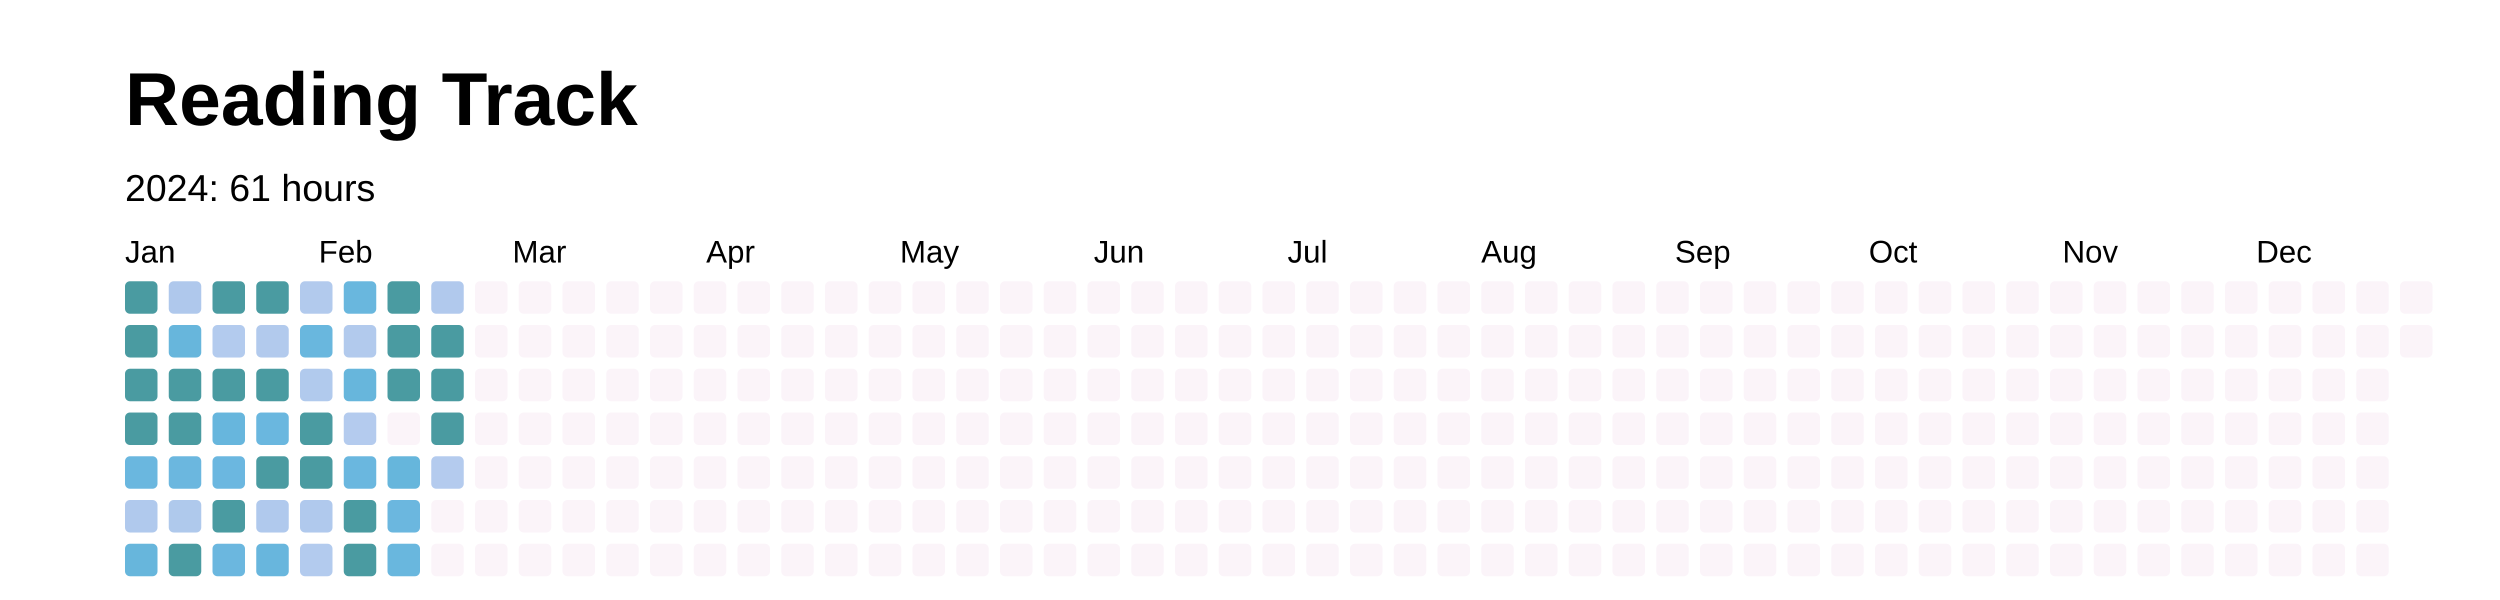
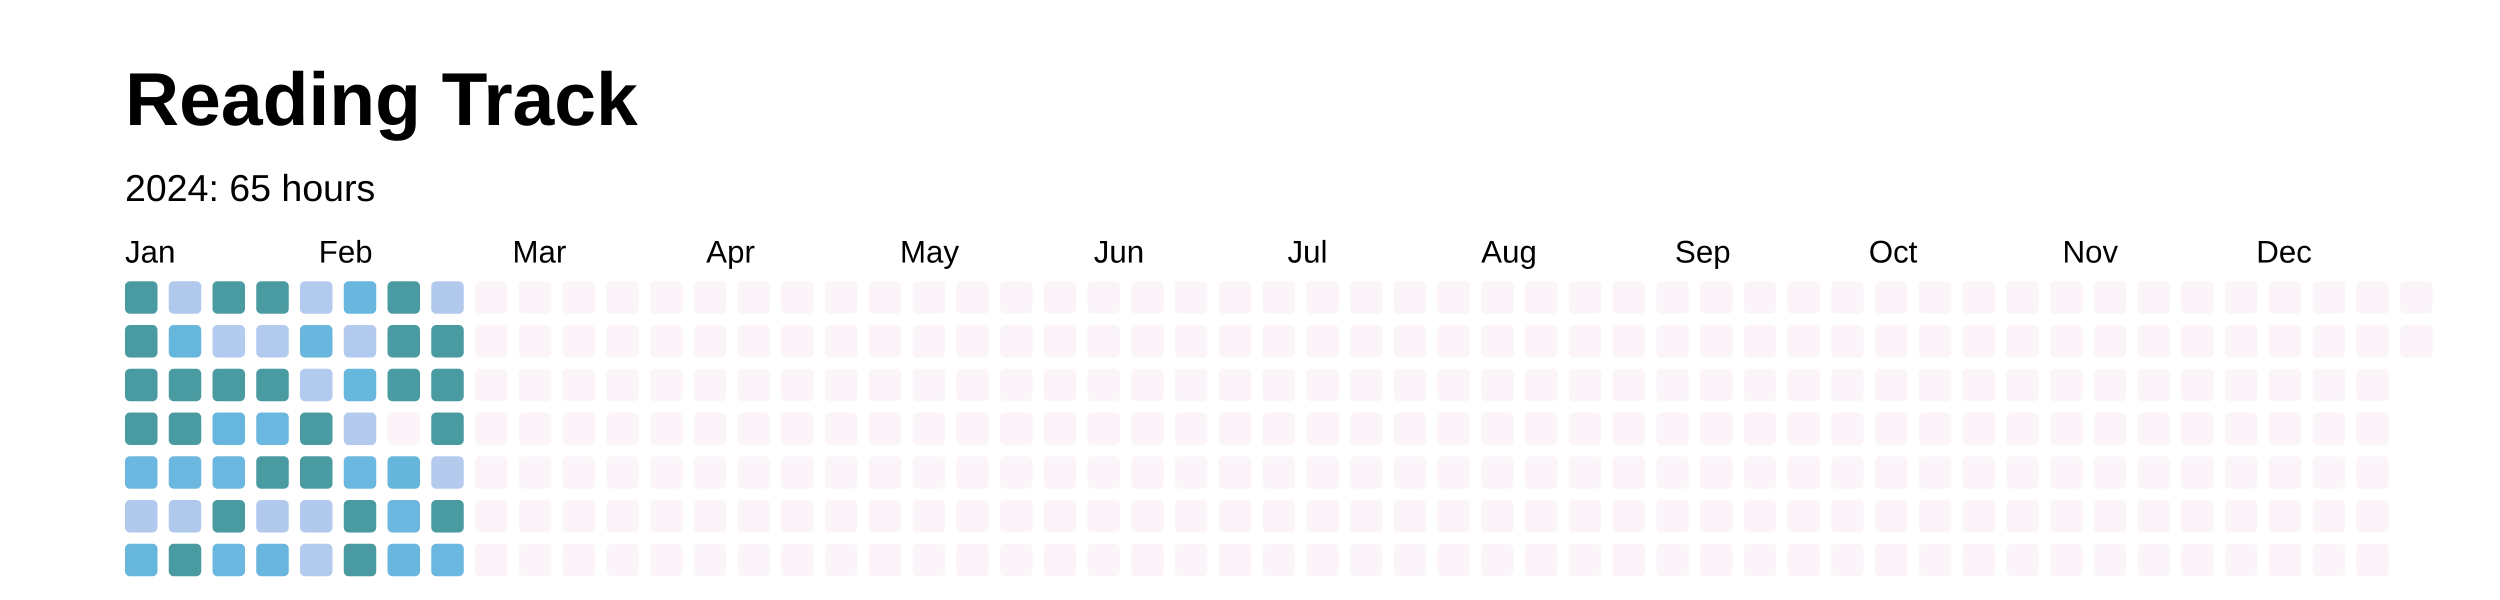
<svg xmlns="http://www.w3.org/2000/svg" baseProfile="full" height="48mm" version="1.1" viewBox="0,0,200,48" width="200mm">
  <defs />
  <rect fill="#FFFFFF" height="48" width="200" x="0" y="0" />
  <text fill="#000000" style="font-size:6px; font-family:Arial; font-weight:bold;" x="10" y="10">Reading Track</text>
-   <text dominant-baseline="hanging" fill="#000000" style="font-size:3.0px; font-family:Arial;" x="10" y="14">2024: 61 hours</text>
+   <text dominant-baseline="hanging" fill="#000000" style="font-size:3.0px; font-family:Arial;" x="10" y="14">2024: 65 hours</text>
  <text fill="#000000" style="font-size:2.5px; font-family:Arial" x="10.0" y="21.0">Jan</text>
  <text fill="#000000" style="font-size:2.5px; font-family:Arial" x="25.5" y="21.0">Feb</text>
  <text fill="#000000" style="font-size:2.5px; font-family:Arial" x="41.0" y="21.0">Mar</text>
  <text fill="#000000" style="font-size:2.5px; font-family:Arial" x="56.5" y="21.0">Apr</text>
  <text fill="#000000" style="font-size:2.5px; font-family:Arial" x="72.0" y="21.0">May</text>
  <text fill="#000000" style="font-size:2.5px; font-family:Arial" x="87.5" y="21.0">Jun</text>
  <text fill="#000000" style="font-size:2.5px; font-family:Arial" x="103.0" y="21.0">Jul</text>
  <text fill="#000000" style="font-size:2.5px; font-family:Arial" x="118.5" y="21.0">Aug</text>
  <text fill="#000000" style="font-size:2.5px; font-family:Arial" x="134.0" y="21.0">Sep</text>
  <text fill="#000000" style="font-size:2.5px; font-family:Arial" x="149.5" y="21.0">Oct</text>
  <text fill="#000000" style="font-size:2.5px; font-family:Arial" x="165.0" y="21.0">Nov</text>
  <text fill="#000000" style="font-size:2.5px; font-family:Arial" x="180.5" y="21.0">Dec</text>
  <rect fill="#4a9ba1" height="2.6" rx="0.4" ry="0.4" width="2.6" x="10.0" y="22.5" />
  <rect fill="#4a9ba1" height="2.6" rx="0.4" ry="0.4" width="2.6" x="10.0" y="26.0" />
  <rect fill="#4a9ba1" height="2.6" rx="0.4" ry="0.4" width="2.6" x="10.0" y="29.5" />
  <rect fill="#4a9ba1" height="2.6" rx="0.4" ry="0.4" width="2.6" x="10.0" y="33.0" />
  <rect fill="#6ab7df" height="2.6" rx="0.4" ry="0.4" width="2.6" x="10.0" y="36.5" />
  <rect fill="#b0c9ed" height="2.6" rx="0.4" ry="0.4" width="2.6" x="10.0" y="40.0" />
  <rect fill="#67b6dc" height="2.6" rx="0.4" ry="0.4" width="2.6" x="10.0" y="43.5" />
  <rect fill="#afc8ec" height="2.6" rx="0.4" ry="0.4" width="2.6" x="13.5" y="22.5" />
  <rect fill="#67b6dc" height="2.6" rx="0.4" ry="0.4" width="2.6" x="13.5" y="26.0" />
  <rect fill="#4a9ba1" height="2.6" rx="0.4" ry="0.4" width="2.6" x="13.5" y="29.5" />
  <rect fill="#4a9ba1" height="2.6" rx="0.4" ry="0.4" width="2.6" x="13.5" y="33.0" />
  <rect fill="#6bb7df" height="2.6" rx="0.4" ry="0.4" width="2.6" x="13.5" y="36.5" />
  <rect fill="#afc9ec" height="2.6" rx="0.4" ry="0.4" width="2.6" x="13.5" y="40.0" />
  <rect fill="#4a9ba1" height="2.6" rx="0.4" ry="0.4" width="2.6" x="13.5" y="43.5" />
  <rect fill="#4a9ba1" height="2.6" rx="0.4" ry="0.4" width="2.6" x="17.0" y="22.5" />
  <rect fill="#b3cbee" height="2.6" rx="0.4" ry="0.4" width="2.6" x="17.0" y="26.0" />
  <rect fill="#4a9ba1" height="2.6" rx="0.4" ry="0.4" width="2.6" x="17.0" y="29.5" />
  <rect fill="#67b6dd" height="2.6" rx="0.4" ry="0.4" width="2.6" x="17.0" y="33.0" />
  <rect fill="#6bb7e0" height="2.6" rx="0.4" ry="0.4" width="2.6" x="17.0" y="36.5" />
  <rect fill="#4a9ba1" height="2.6" rx="0.4" ry="0.4" width="2.6" x="17.0" y="40.0" />
  <rect fill="#6bb7df" height="2.6" rx="0.4" ry="0.4" width="2.6" x="17.0" y="43.5" />
  <rect fill="#4a9ba1" height="2.6" rx="0.4" ry="0.4" width="2.6" x="20.5" y="22.5" />
  <rect fill="#b2caed" height="2.6" rx="0.4" ry="0.4" width="2.6" x="20.5" y="26.0" />
  <rect fill="#4a9ba1" height="2.6" rx="0.4" ry="0.4" width="2.6" x="20.5" y="29.5" />
  <rect fill="#6ab7df" height="2.6" rx="0.4" ry="0.4" width="2.6" x="20.5" y="33.0" />
  <rect fill="#4a9ba1" height="2.6" rx="0.4" ry="0.4" width="2.6" x="20.5" y="36.5" />
  <rect fill="#b0c9ed" height="2.6" rx="0.4" ry="0.4" width="2.6" x="20.5" y="40.0" />
  <rect fill="#68b6dd" height="2.6" rx="0.4" ry="0.4" width="2.6" x="20.5" y="43.5" />
  <rect fill="#b2caed" height="2.6" rx="0.4" ry="0.4" width="2.6" x="24.0" y="22.5" />
  <rect fill="#69b7de" height="2.6" rx="0.4" ry="0.4" width="2.6" x="24.0" y="26.0" />
  <rect fill="#b1caed" height="2.6" rx="0.4" ry="0.4" width="2.6" x="24.0" y="29.5" />
  <rect fill="#4a9ba1" height="2.6" rx="0.4" ry="0.4" width="2.6" x="24.0" y="33.0" />
  <rect fill="#4a9ba1" height="2.6" rx="0.4" ry="0.4" width="2.6" x="24.0" y="36.5" />
  <rect fill="#b0c9ed" height="2.6" rx="0.4" ry="0.4" width="2.6" x="24.0" y="40.0" />
  <rect fill="#b3cbee" height="2.6" rx="0.4" ry="0.4" width="2.6" x="24.0" y="43.5" />
  <rect fill="#69b7de" height="2.6" rx="0.4" ry="0.4" width="2.6" x="27.5" y="22.5" />
  <rect fill="#b2caed" height="2.6" rx="0.4" ry="0.4" width="2.6" x="27.5" y="26.0" />
  <rect fill="#67b6dc" height="2.6" rx="0.4" ry="0.4" width="2.6" x="27.5" y="29.5" />
  <rect fill="#b4cbee" height="2.6" rx="0.4" ry="0.4" width="2.6" x="27.5" y="33.0" />
  <rect fill="#6ab7df" height="2.6" rx="0.4" ry="0.4" width="2.6" x="27.5" y="36.5" />
  <rect fill="#4a9ba1" height="2.6" rx="0.4" ry="0.4" width="2.6" x="27.5" y="40.0" />
  <rect fill="#4a9ba1" height="2.6" rx="0.4" ry="0.4" width="2.6" x="27.5" y="43.5" />
  <rect fill="#4a9ba1" height="2.6" rx="0.4" ry="0.4" width="2.6" x="31.0" y="22.5" />
  <rect fill="#4a9ba1" height="2.6" rx="0.4" ry="0.4" width="2.6" x="31.0" y="26.0" />
  <rect fill="#4a9ba1" height="2.6" rx="0.4" ry="0.4" width="2.6" x="31.0" y="29.5" />
  <rect fill="#FBF4F9" height="2.6" rx="0.4" ry="0.4" width="2.6" x="31.0" y="33.0" />
  <rect fill="#66b6dc" height="2.6" rx="0.4" ry="0.4" width="2.6" x="31.0" y="36.5" />
  <rect fill="#6bb7df" height="2.6" rx="0.4" ry="0.4" width="2.6" x="31.0" y="40.0" />
  <rect fill="#69b7de" height="2.6" rx="0.4" ry="0.4" width="2.6" x="31.0" y="43.5" />
  <rect fill="#b1c9ed" height="2.6" rx="0.4" ry="0.4" width="2.6" x="34.5" y="22.5" />
  <rect fill="#4a9ba1" height="2.6" rx="0.4" ry="0.4" width="2.6" x="34.5" y="26.0" />
  <rect fill="#4a9ba1" height="2.6" rx="0.4" ry="0.4" width="2.6" x="34.5" y="29.5" />
  <rect fill="#4a9ba1" height="2.6" rx="0.4" ry="0.4" width="2.6" x="34.5" y="33.0" />
  <rect fill="#b4cbee" height="2.6" rx="0.4" ry="0.4" width="2.6" x="34.5" y="36.5" />
-   <rect fill="#FBF4F9" height="2.6" rx="0.4" ry="0.4" width="2.6" x="34.5" y="40.0" />
-   <rect fill="#FBF4F9" height="2.6" rx="0.4" ry="0.4" width="2.6" x="34.5" y="43.5" />
+   <rect fill="#4a9ba1" height="2.6" rx="0.4" ry="0.4" width="2.6" x="34.5" y="40.0" />
+   <rect fill="#6ab7df" height="2.6" rx="0.4" ry="0.4" width="2.6" x="34.5" y="43.5" />
  <rect fill="#FBF4F9" height="2.6" rx="0.4" ry="0.4" width="2.6" x="38.0" y="22.5" />
  <rect fill="#FBF4F9" height="2.6" rx="0.4" ry="0.4" width="2.6" x="38.0" y="26.0" />
  <rect fill="#FBF4F9" height="2.6" rx="0.4" ry="0.4" width="2.6" x="38.0" y="29.5" />
  <rect fill="#FBF4F9" height="2.6" rx="0.4" ry="0.4" width="2.6" x="38.0" y="33.0" />
  <rect fill="#FBF4F9" height="2.6" rx="0.4" ry="0.4" width="2.6" x="38.0" y="36.5" />
  <rect fill="#FBF4F9" height="2.6" rx="0.4" ry="0.4" width="2.6" x="38.0" y="40.0" />
  <rect fill="#FBF4F9" height="2.6" rx="0.4" ry="0.4" width="2.6" x="38.0" y="43.5" />
  <rect fill="#FBF4F9" height="2.6" rx="0.4" ry="0.4" width="2.6" x="41.5" y="22.5" />
  <rect fill="#FBF4F9" height="2.6" rx="0.4" ry="0.4" width="2.6" x="41.5" y="26.0" />
  <rect fill="#FBF4F9" height="2.6" rx="0.4" ry="0.4" width="2.6" x="41.5" y="29.5" />
  <rect fill="#FBF4F9" height="2.6" rx="0.4" ry="0.4" width="2.6" x="41.5" y="33.0" />
  <rect fill="#FBF4F9" height="2.6" rx="0.4" ry="0.4" width="2.6" x="41.5" y="36.5" />
  <rect fill="#FBF4F9" height="2.6" rx="0.4" ry="0.4" width="2.6" x="41.5" y="40.0" />
  <rect fill="#FBF4F9" height="2.6" rx="0.4" ry="0.4" width="2.6" x="41.5" y="43.5" />
  <rect fill="#FBF4F9" height="2.6" rx="0.4" ry="0.4" width="2.6" x="45.0" y="22.5" />
  <rect fill="#FBF4F9" height="2.6" rx="0.4" ry="0.4" width="2.6" x="45.0" y="26.0" />
  <rect fill="#FBF4F9" height="2.6" rx="0.4" ry="0.4" width="2.6" x="45.0" y="29.5" />
  <rect fill="#FBF4F9" height="2.6" rx="0.4" ry="0.4" width="2.6" x="45.0" y="33.0" />
  <rect fill="#FBF4F9" height="2.6" rx="0.4" ry="0.4" width="2.6" x="45.0" y="36.5" />
  <rect fill="#FBF4F9" height="2.6" rx="0.4" ry="0.4" width="2.6" x="45.0" y="40.0" />
  <rect fill="#FBF4F9" height="2.6" rx="0.4" ry="0.4" width="2.6" x="45.0" y="43.5" />
  <rect fill="#FBF4F9" height="2.6" rx="0.4" ry="0.4" width="2.6" x="48.5" y="22.5" />
  <rect fill="#FBF4F9" height="2.6" rx="0.4" ry="0.4" width="2.6" x="48.5" y="26.0" />
  <rect fill="#FBF4F9" height="2.6" rx="0.4" ry="0.4" width="2.6" x="48.5" y="29.5" />
  <rect fill="#FBF4F9" height="2.6" rx="0.4" ry="0.4" width="2.6" x="48.5" y="33.0" />
  <rect fill="#FBF4F9" height="2.6" rx="0.4" ry="0.4" width="2.6" x="48.5" y="36.5" />
  <rect fill="#FBF4F9" height="2.6" rx="0.4" ry="0.4" width="2.6" x="48.5" y="40.0" />
  <rect fill="#FBF4F9" height="2.6" rx="0.4" ry="0.4" width="2.6" x="48.5" y="43.5" />
  <rect fill="#FBF4F9" height="2.6" rx="0.4" ry="0.4" width="2.6" x="52.0" y="22.5" />
  <rect fill="#FBF4F9" height="2.6" rx="0.4" ry="0.4" width="2.6" x="52.0" y="26.0" />
  <rect fill="#FBF4F9" height="2.6" rx="0.4" ry="0.4" width="2.6" x="52.0" y="29.5" />
  <rect fill="#FBF4F9" height="2.6" rx="0.4" ry="0.4" width="2.6" x="52.0" y="33.0" />
  <rect fill="#FBF4F9" height="2.6" rx="0.4" ry="0.4" width="2.6" x="52.0" y="36.5" />
  <rect fill="#FBF4F9" height="2.6" rx="0.4" ry="0.4" width="2.6" x="52.0" y="40.0" />
  <rect fill="#FBF4F9" height="2.6" rx="0.4" ry="0.4" width="2.6" x="52.0" y="43.5" />
  <rect fill="#FBF4F9" height="2.6" rx="0.4" ry="0.4" width="2.6" x="55.5" y="22.5" />
  <rect fill="#FBF4F9" height="2.6" rx="0.4" ry="0.4" width="2.6" x="55.5" y="26.0" />
  <rect fill="#FBF4F9" height="2.6" rx="0.4" ry="0.4" width="2.6" x="55.5" y="29.5" />
  <rect fill="#FBF4F9" height="2.6" rx="0.4" ry="0.4" width="2.6" x="55.5" y="33.0" />
  <rect fill="#FBF4F9" height="2.6" rx="0.4" ry="0.4" width="2.6" x="55.5" y="36.5" />
  <rect fill="#FBF4F9" height="2.6" rx="0.4" ry="0.4" width="2.6" x="55.5" y="40.0" />
  <rect fill="#FBF4F9" height="2.6" rx="0.4" ry="0.4" width="2.6" x="55.5" y="43.5" />
  <rect fill="#FBF4F9" height="2.6" rx="0.4" ry="0.4" width="2.6" x="59.0" y="22.5" />
  <rect fill="#FBF4F9" height="2.6" rx="0.4" ry="0.4" width="2.6" x="59.0" y="26.0" />
  <rect fill="#FBF4F9" height="2.6" rx="0.4" ry="0.4" width="2.6" x="59.0" y="29.5" />
  <rect fill="#FBF4F9" height="2.6" rx="0.4" ry="0.4" width="2.6" x="59.0" y="33.0" />
  <rect fill="#FBF4F9" height="2.6" rx="0.4" ry="0.4" width="2.6" x="59.0" y="36.5" />
  <rect fill="#FBF4F9" height="2.6" rx="0.4" ry="0.4" width="2.6" x="59.0" y="40.0" />
  <rect fill="#FBF4F9" height="2.6" rx="0.4" ry="0.4" width="2.6" x="59.0" y="43.5" />
  <rect fill="#FBF4F9" height="2.6" rx="0.4" ry="0.4" width="2.6" x="62.5" y="22.5" />
  <rect fill="#FBF4F9" height="2.6" rx="0.4" ry="0.4" width="2.6" x="62.5" y="26.0" />
  <rect fill="#FBF4F9" height="2.6" rx="0.4" ry="0.4" width="2.6" x="62.5" y="29.5" />
  <rect fill="#FBF4F9" height="2.6" rx="0.4" ry="0.4" width="2.6" x="62.5" y="33.0" />
  <rect fill="#FBF4F9" height="2.6" rx="0.4" ry="0.4" width="2.6" x="62.5" y="36.5" />
  <rect fill="#FBF4F9" height="2.6" rx="0.4" ry="0.4" width="2.6" x="62.5" y="40.0" />
  <rect fill="#FBF4F9" height="2.6" rx="0.4" ry="0.4" width="2.6" x="62.5" y="43.5" />
  <rect fill="#FBF4F9" height="2.6" rx="0.4" ry="0.4" width="2.6" x="66.0" y="22.5" />
  <rect fill="#FBF4F9" height="2.6" rx="0.4" ry="0.4" width="2.6" x="66.0" y="26.0" />
  <rect fill="#FBF4F9" height="2.6" rx="0.4" ry="0.4" width="2.6" x="66.0" y="29.5" />
  <rect fill="#FBF4F9" height="2.6" rx="0.4" ry="0.4" width="2.6" x="66.0" y="33.0" />
  <rect fill="#FBF4F9" height="2.6" rx="0.4" ry="0.4" width="2.6" x="66.0" y="36.5" />
  <rect fill="#FBF4F9" height="2.6" rx="0.4" ry="0.4" width="2.6" x="66.0" y="40.0" />
  <rect fill="#FBF4F9" height="2.6" rx="0.4" ry="0.4" width="2.6" x="66.0" y="43.5" />
  <rect fill="#FBF4F9" height="2.6" rx="0.4" ry="0.4" width="2.6" x="69.5" y="22.5" />
  <rect fill="#FBF4F9" height="2.6" rx="0.4" ry="0.4" width="2.6" x="69.5" y="26.0" />
  <rect fill="#FBF4F9" height="2.6" rx="0.4" ry="0.4" width="2.6" x="69.5" y="29.5" />
  <rect fill="#FBF4F9" height="2.6" rx="0.4" ry="0.4" width="2.6" x="69.5" y="33.0" />
  <rect fill="#FBF4F9" height="2.6" rx="0.4" ry="0.4" width="2.6" x="69.5" y="36.5" />
  <rect fill="#FBF4F9" height="2.6" rx="0.4" ry="0.4" width="2.6" x="69.5" y="40.0" />
  <rect fill="#FBF4F9" height="2.6" rx="0.4" ry="0.4" width="2.6" x="69.5" y="43.5" />
  <rect fill="#FBF4F9" height="2.6" rx="0.4" ry="0.4" width="2.6" x="73.0" y="22.5" />
  <rect fill="#FBF4F9" height="2.6" rx="0.4" ry="0.4" width="2.6" x="73.0" y="26.0" />
  <rect fill="#FBF4F9" height="2.6" rx="0.4" ry="0.4" width="2.6" x="73.0" y="29.5" />
  <rect fill="#FBF4F9" height="2.6" rx="0.4" ry="0.4" width="2.6" x="73.0" y="33.0" />
  <rect fill="#FBF4F9" height="2.6" rx="0.4" ry="0.4" width="2.6" x="73.0" y="36.5" />
  <rect fill="#FBF4F9" height="2.6" rx="0.4" ry="0.4" width="2.6" x="73.0" y="40.0" />
  <rect fill="#FBF4F9" height="2.6" rx="0.4" ry="0.4" width="2.6" x="73.0" y="43.5" />
  <rect fill="#FBF4F9" height="2.6" rx="0.4" ry="0.4" width="2.6" x="76.5" y="22.5" />
  <rect fill="#FBF4F9" height="2.6" rx="0.4" ry="0.4" width="2.6" x="76.5" y="26.0" />
  <rect fill="#FBF4F9" height="2.6" rx="0.4" ry="0.4" width="2.6" x="76.5" y="29.5" />
  <rect fill="#FBF4F9" height="2.6" rx="0.4" ry="0.4" width="2.6" x="76.5" y="33.0" />
  <rect fill="#FBF4F9" height="2.6" rx="0.4" ry="0.4" width="2.6" x="76.5" y="36.5" />
  <rect fill="#FBF4F9" height="2.6" rx="0.4" ry="0.4" width="2.6" x="76.5" y="40.0" />
  <rect fill="#FBF4F9" height="2.6" rx="0.4" ry="0.4" width="2.6" x="76.5" y="43.5" />
  <rect fill="#FBF4F9" height="2.6" rx="0.4" ry="0.4" width="2.6" x="80.0" y="22.5" />
  <rect fill="#FBF4F9" height="2.6" rx="0.4" ry="0.4" width="2.6" x="80.0" y="26.0" />
  <rect fill="#FBF4F9" height="2.6" rx="0.4" ry="0.4" width="2.6" x="80.0" y="29.5" />
  <rect fill="#FBF4F9" height="2.6" rx="0.4" ry="0.4" width="2.6" x="80.0" y="33.0" />
  <rect fill="#FBF4F9" height="2.6" rx="0.4" ry="0.4" width="2.6" x="80.0" y="36.5" />
  <rect fill="#FBF4F9" height="2.6" rx="0.4" ry="0.4" width="2.6" x="80.0" y="40.0" />
  <rect fill="#FBF4F9" height="2.6" rx="0.4" ry="0.4" width="2.6" x="80.0" y="43.5" />
  <rect fill="#FBF4F9" height="2.6" rx="0.4" ry="0.4" width="2.6" x="83.5" y="22.5" />
  <rect fill="#FBF4F9" height="2.6" rx="0.4" ry="0.4" width="2.6" x="83.5" y="26.0" />
  <rect fill="#FBF4F9" height="2.6" rx="0.4" ry="0.4" width="2.6" x="83.5" y="29.5" />
  <rect fill="#FBF4F9" height="2.6" rx="0.4" ry="0.4" width="2.6" x="83.5" y="33.0" />
  <rect fill="#FBF4F9" height="2.6" rx="0.4" ry="0.4" width="2.6" x="83.5" y="36.5" />
  <rect fill="#FBF4F9" height="2.6" rx="0.4" ry="0.4" width="2.6" x="83.5" y="40.0" />
  <rect fill="#FBF4F9" height="2.6" rx="0.4" ry="0.4" width="2.6" x="83.5" y="43.5" />
  <rect fill="#FBF4F9" height="2.6" rx="0.4" ry="0.4" width="2.6" x="87.0" y="22.5" />
  <rect fill="#FBF4F9" height="2.6" rx="0.4" ry="0.4" width="2.6" x="87.0" y="26.0" />
  <rect fill="#FBF4F9" height="2.6" rx="0.4" ry="0.4" width="2.6" x="87.0" y="29.5" />
  <rect fill="#FBF4F9" height="2.6" rx="0.4" ry="0.4" width="2.6" x="87.0" y="33.0" />
  <rect fill="#FBF4F9" height="2.6" rx="0.4" ry="0.4" width="2.6" x="87.0" y="36.5" />
  <rect fill="#FBF4F9" height="2.6" rx="0.4" ry="0.4" width="2.6" x="87.0" y="40.0" />
  <rect fill="#FBF4F9" height="2.6" rx="0.4" ry="0.4" width="2.6" x="87.0" y="43.5" />
  <rect fill="#FBF4F9" height="2.6" rx="0.4" ry="0.4" width="2.6" x="90.5" y="22.5" />
  <rect fill="#FBF4F9" height="2.6" rx="0.4" ry="0.4" width="2.6" x="90.5" y="26.0" />
  <rect fill="#FBF4F9" height="2.6" rx="0.4" ry="0.4" width="2.6" x="90.5" y="29.5" />
  <rect fill="#FBF4F9" height="2.6" rx="0.4" ry="0.4" width="2.6" x="90.5" y="33.0" />
  <rect fill="#FBF4F9" height="2.6" rx="0.4" ry="0.4" width="2.6" x="90.5" y="36.5" />
  <rect fill="#FBF4F9" height="2.6" rx="0.4" ry="0.4" width="2.6" x="90.5" y="40.0" />
  <rect fill="#FBF4F9" height="2.6" rx="0.4" ry="0.4" width="2.6" x="90.5" y="43.5" />
  <rect fill="#FBF4F9" height="2.6" rx="0.4" ry="0.4" width="2.6" x="94.0" y="22.5" />
  <rect fill="#FBF4F9" height="2.6" rx="0.4" ry="0.4" width="2.6" x="94.0" y="26.0" />
  <rect fill="#FBF4F9" height="2.6" rx="0.4" ry="0.4" width="2.6" x="94.0" y="29.5" />
  <rect fill="#FBF4F9" height="2.6" rx="0.4" ry="0.4" width="2.6" x="94.0" y="33.0" />
  <rect fill="#FBF4F9" height="2.6" rx="0.4" ry="0.4" width="2.6" x="94.0" y="36.5" />
  <rect fill="#FBF4F9" height="2.6" rx="0.4" ry="0.4" width="2.6" x="94.0" y="40.0" />
  <rect fill="#FBF4F9" height="2.6" rx="0.4" ry="0.4" width="2.6" x="94.0" y="43.5" />
  <rect fill="#FBF4F9" height="2.6" rx="0.4" ry="0.4" width="2.6" x="97.5" y="22.5" />
  <rect fill="#FBF4F9" height="2.6" rx="0.4" ry="0.4" width="2.6" x="97.5" y="26.0" />
  <rect fill="#FBF4F9" height="2.6" rx="0.4" ry="0.4" width="2.6" x="97.5" y="29.5" />
  <rect fill="#FBF4F9" height="2.6" rx="0.4" ry="0.4" width="2.6" x="97.5" y="33.0" />
  <rect fill="#FBF4F9" height="2.6" rx="0.4" ry="0.4" width="2.6" x="97.5" y="36.5" />
  <rect fill="#FBF4F9" height="2.6" rx="0.4" ry="0.4" width="2.6" x="97.5" y="40.0" />
  <rect fill="#FBF4F9" height="2.6" rx="0.4" ry="0.4" width="2.6" x="97.5" y="43.5" />
  <rect fill="#FBF4F9" height="2.6" rx="0.4" ry="0.4" width="2.6" x="101.0" y="22.5" />
  <rect fill="#FBF4F9" height="2.6" rx="0.4" ry="0.4" width="2.6" x="101.0" y="26.0" />
  <rect fill="#FBF4F9" height="2.6" rx="0.4" ry="0.4" width="2.6" x="101.0" y="29.5" />
  <rect fill="#FBF4F9" height="2.6" rx="0.4" ry="0.4" width="2.6" x="101.0" y="33.0" />
  <rect fill="#FBF4F9" height="2.6" rx="0.4" ry="0.4" width="2.6" x="101.0" y="36.5" />
  <rect fill="#FBF4F9" height="2.6" rx="0.4" ry="0.4" width="2.6" x="101.0" y="40.0" />
  <rect fill="#FBF4F9" height="2.6" rx="0.4" ry="0.4" width="2.6" x="101.0" y="43.5" />
  <rect fill="#FBF4F9" height="2.6" rx="0.4" ry="0.4" width="2.6" x="104.5" y="22.5" />
  <rect fill="#FBF4F9" height="2.6" rx="0.4" ry="0.4" width="2.6" x="104.5" y="26.0" />
  <rect fill="#FBF4F9" height="2.6" rx="0.4" ry="0.4" width="2.6" x="104.5" y="29.5" />
  <rect fill="#FBF4F9" height="2.6" rx="0.4" ry="0.4" width="2.6" x="104.5" y="33.0" />
  <rect fill="#FBF4F9" height="2.6" rx="0.4" ry="0.4" width="2.6" x="104.5" y="36.5" />
  <rect fill="#FBF4F9" height="2.6" rx="0.4" ry="0.4" width="2.6" x="104.5" y="40.0" />
  <rect fill="#FBF4F9" height="2.6" rx="0.4" ry="0.4" width="2.6" x="104.5" y="43.5" />
  <rect fill="#FBF4F9" height="2.6" rx="0.4" ry="0.4" width="2.6" x="108.0" y="22.5" />
  <rect fill="#FBF4F9" height="2.6" rx="0.4" ry="0.4" width="2.6" x="108.0" y="26.0" />
  <rect fill="#FBF4F9" height="2.6" rx="0.4" ry="0.4" width="2.6" x="108.0" y="29.5" />
  <rect fill="#FBF4F9" height="2.6" rx="0.4" ry="0.4" width="2.6" x="108.0" y="33.0" />
  <rect fill="#FBF4F9" height="2.6" rx="0.4" ry="0.4" width="2.6" x="108.0" y="36.5" />
  <rect fill="#FBF4F9" height="2.6" rx="0.4" ry="0.4" width="2.6" x="108.0" y="40.0" />
  <rect fill="#FBF4F9" height="2.6" rx="0.4" ry="0.4" width="2.6" x="108.0" y="43.5" />
  <rect fill="#FBF4F9" height="2.6" rx="0.4" ry="0.4" width="2.6" x="111.5" y="22.5" />
  <rect fill="#FBF4F9" height="2.6" rx="0.4" ry="0.4" width="2.6" x="111.5" y="26.0" />
  <rect fill="#FBF4F9" height="2.6" rx="0.4" ry="0.4" width="2.6" x="111.5" y="29.5" />
  <rect fill="#FBF4F9" height="2.6" rx="0.4" ry="0.4" width="2.6" x="111.5" y="33.0" />
  <rect fill="#FBF4F9" height="2.6" rx="0.4" ry="0.4" width="2.6" x="111.5" y="36.5" />
  <rect fill="#FBF4F9" height="2.6" rx="0.4" ry="0.4" width="2.6" x="111.5" y="40.0" />
  <rect fill="#FBF4F9" height="2.6" rx="0.4" ry="0.4" width="2.6" x="111.5" y="43.5" />
  <rect fill="#FBF4F9" height="2.6" rx="0.4" ry="0.4" width="2.6" x="115.0" y="22.5" />
  <rect fill="#FBF4F9" height="2.6" rx="0.4" ry="0.4" width="2.6" x="115.0" y="26.0" />
  <rect fill="#FBF4F9" height="2.6" rx="0.4" ry="0.4" width="2.6" x="115.0" y="29.5" />
  <rect fill="#FBF4F9" height="2.6" rx="0.4" ry="0.4" width="2.6" x="115.0" y="33.0" />
  <rect fill="#FBF4F9" height="2.6" rx="0.4" ry="0.4" width="2.6" x="115.0" y="36.5" />
  <rect fill="#FBF4F9" height="2.6" rx="0.4" ry="0.4" width="2.6" x="115.0" y="40.0" />
  <rect fill="#FBF4F9" height="2.6" rx="0.4" ry="0.4" width="2.6" x="115.0" y="43.5" />
  <rect fill="#FBF4F9" height="2.6" rx="0.4" ry="0.4" width="2.6" x="118.5" y="22.5" />
  <rect fill="#FBF4F9" height="2.6" rx="0.4" ry="0.4" width="2.6" x="118.5" y="26.0" />
  <rect fill="#FBF4F9" height="2.6" rx="0.4" ry="0.4" width="2.6" x="118.5" y="29.5" />
  <rect fill="#FBF4F9" height="2.6" rx="0.4" ry="0.4" width="2.6" x="118.5" y="33.0" />
  <rect fill="#FBF4F9" height="2.6" rx="0.4" ry="0.4" width="2.6" x="118.5" y="36.5" />
  <rect fill="#FBF4F9" height="2.6" rx="0.4" ry="0.4" width="2.6" x="118.5" y="40.0" />
  <rect fill="#FBF4F9" height="2.6" rx="0.4" ry="0.4" width="2.6" x="118.5" y="43.5" />
  <rect fill="#FBF4F9" height="2.6" rx="0.4" ry="0.4" width="2.6" x="122.0" y="22.5" />
  <rect fill="#FBF4F9" height="2.6" rx="0.4" ry="0.4" width="2.6" x="122.0" y="26.0" />
  <rect fill="#FBF4F9" height="2.6" rx="0.4" ry="0.4" width="2.6" x="122.0" y="29.5" />
  <rect fill="#FBF4F9" height="2.6" rx="0.4" ry="0.4" width="2.6" x="122.0" y="33.0" />
  <rect fill="#FBF4F9" height="2.6" rx="0.4" ry="0.4" width="2.6" x="122.0" y="36.5" />
  <rect fill="#FBF4F9" height="2.6" rx="0.4" ry="0.4" width="2.6" x="122.0" y="40.0" />
  <rect fill="#FBF4F9" height="2.6" rx="0.4" ry="0.4" width="2.6" x="122.0" y="43.5" />
  <rect fill="#FBF4F9" height="2.6" rx="0.4" ry="0.4" width="2.6" x="125.5" y="22.5" />
  <rect fill="#FBF4F9" height="2.6" rx="0.4" ry="0.4" width="2.6" x="125.5" y="26.0" />
  <rect fill="#FBF4F9" height="2.6" rx="0.4" ry="0.4" width="2.6" x="125.5" y="29.5" />
  <rect fill="#FBF4F9" height="2.6" rx="0.4" ry="0.4" width="2.6" x="125.5" y="33.0" />
  <rect fill="#FBF4F9" height="2.6" rx="0.4" ry="0.4" width="2.6" x="125.5" y="36.5" />
  <rect fill="#FBF4F9" height="2.6" rx="0.4" ry="0.4" width="2.6" x="125.5" y="40.0" />
  <rect fill="#FBF4F9" height="2.6" rx="0.4" ry="0.4" width="2.6" x="125.5" y="43.5" />
  <rect fill="#FBF4F9" height="2.6" rx="0.4" ry="0.4" width="2.6" x="129.0" y="22.5" />
  <rect fill="#FBF4F9" height="2.6" rx="0.4" ry="0.4" width="2.6" x="129.0" y="26.0" />
  <rect fill="#FBF4F9" height="2.6" rx="0.4" ry="0.4" width="2.6" x="129.0" y="29.5" />
  <rect fill="#FBF4F9" height="2.6" rx="0.4" ry="0.4" width="2.6" x="129.0" y="33.0" />
  <rect fill="#FBF4F9" height="2.6" rx="0.4" ry="0.4" width="2.6" x="129.0" y="36.5" />
  <rect fill="#FBF4F9" height="2.6" rx="0.4" ry="0.4" width="2.6" x="129.0" y="40.0" />
  <rect fill="#FBF4F9" height="2.6" rx="0.4" ry="0.4" width="2.6" x="129.0" y="43.5" />
  <rect fill="#FBF4F9" height="2.6" rx="0.4" ry="0.4" width="2.6" x="132.5" y="22.5" />
  <rect fill="#FBF4F9" height="2.6" rx="0.4" ry="0.4" width="2.6" x="132.5" y="26.0" />
  <rect fill="#FBF4F9" height="2.6" rx="0.4" ry="0.4" width="2.6" x="132.5" y="29.5" />
  <rect fill="#FBF4F9" height="2.6" rx="0.4" ry="0.4" width="2.6" x="132.5" y="33.0" />
  <rect fill="#FBF4F9" height="2.6" rx="0.4" ry="0.4" width="2.6" x="132.5" y="36.5" />
  <rect fill="#FBF4F9" height="2.6" rx="0.4" ry="0.4" width="2.6" x="132.5" y="40.0" />
  <rect fill="#FBF4F9" height="2.6" rx="0.4" ry="0.4" width="2.6" x="132.5" y="43.5" />
  <rect fill="#FBF4F9" height="2.6" rx="0.4" ry="0.4" width="2.6" x="136.0" y="22.5" />
  <rect fill="#FBF4F9" height="2.6" rx="0.4" ry="0.4" width="2.6" x="136.0" y="26.0" />
  <rect fill="#FBF4F9" height="2.6" rx="0.4" ry="0.4" width="2.6" x="136.0" y="29.5" />
  <rect fill="#FBF4F9" height="2.6" rx="0.4" ry="0.4" width="2.6" x="136.0" y="33.0" />
  <rect fill="#FBF4F9" height="2.6" rx="0.4" ry="0.4" width="2.6" x="136.0" y="36.5" />
  <rect fill="#FBF4F9" height="2.6" rx="0.4" ry="0.4" width="2.6" x="136.0" y="40.0" />
  <rect fill="#FBF4F9" height="2.6" rx="0.4" ry="0.4" width="2.6" x="136.0" y="43.5" />
  <rect fill="#FBF4F9" height="2.6" rx="0.4" ry="0.4" width="2.6" x="139.5" y="22.5" />
  <rect fill="#FBF4F9" height="2.6" rx="0.4" ry="0.4" width="2.6" x="139.5" y="26.0" />
  <rect fill="#FBF4F9" height="2.6" rx="0.4" ry="0.4" width="2.6" x="139.5" y="29.5" />
  <rect fill="#FBF4F9" height="2.6" rx="0.4" ry="0.4" width="2.6" x="139.5" y="33.0" />
  <rect fill="#FBF4F9" height="2.6" rx="0.4" ry="0.4" width="2.6" x="139.5" y="36.5" />
  <rect fill="#FBF4F9" height="2.6" rx="0.4" ry="0.4" width="2.6" x="139.5" y="40.0" />
  <rect fill="#FBF4F9" height="2.6" rx="0.4" ry="0.4" width="2.6" x="139.5" y="43.5" />
  <rect fill="#FBF4F9" height="2.6" rx="0.4" ry="0.4" width="2.6" x="143.0" y="22.5" />
  <rect fill="#FBF4F9" height="2.6" rx="0.4" ry="0.4" width="2.6" x="143.0" y="26.0" />
  <rect fill="#FBF4F9" height="2.6" rx="0.4" ry="0.4" width="2.6" x="143.0" y="29.5" />
  <rect fill="#FBF4F9" height="2.6" rx="0.4" ry="0.4" width="2.6" x="143.0" y="33.0" />
  <rect fill="#FBF4F9" height="2.6" rx="0.4" ry="0.4" width="2.6" x="143.0" y="36.5" />
  <rect fill="#FBF4F9" height="2.6" rx="0.4" ry="0.4" width="2.6" x="143.0" y="40.0" />
  <rect fill="#FBF4F9" height="2.6" rx="0.4" ry="0.4" width="2.6" x="143.0" y="43.5" />
  <rect fill="#FBF4F9" height="2.6" rx="0.4" ry="0.4" width="2.6" x="146.5" y="22.5" />
  <rect fill="#FBF4F9" height="2.6" rx="0.4" ry="0.4" width="2.6" x="146.5" y="26.0" />
  <rect fill="#FBF4F9" height="2.6" rx="0.4" ry="0.4" width="2.6" x="146.5" y="29.5" />
  <rect fill="#FBF4F9" height="2.6" rx="0.4" ry="0.4" width="2.6" x="146.5" y="33.0" />
  <rect fill="#FBF4F9" height="2.6" rx="0.4" ry="0.4" width="2.6" x="146.5" y="36.5" />
  <rect fill="#FBF4F9" height="2.6" rx="0.4" ry="0.4" width="2.6" x="146.5" y="40.0" />
  <rect fill="#FBF4F9" height="2.6" rx="0.4" ry="0.4" width="2.6" x="146.5" y="43.5" />
  <rect fill="#FBF4F9" height="2.6" rx="0.4" ry="0.4" width="2.6" x="150.0" y="22.5" />
  <rect fill="#FBF4F9" height="2.6" rx="0.4" ry="0.4" width="2.6" x="150.0" y="26.0" />
  <rect fill="#FBF4F9" height="2.6" rx="0.4" ry="0.4" width="2.6" x="150.0" y="29.5" />
  <rect fill="#FBF4F9" height="2.6" rx="0.4" ry="0.4" width="2.6" x="150.0" y="33.0" />
  <rect fill="#FBF4F9" height="2.6" rx="0.4" ry="0.4" width="2.6" x="150.0" y="36.5" />
  <rect fill="#FBF4F9" height="2.6" rx="0.4" ry="0.4" width="2.6" x="150.0" y="40.0" />
  <rect fill="#FBF4F9" height="2.6" rx="0.4" ry="0.4" width="2.6" x="150.0" y="43.5" />
  <rect fill="#FBF4F9" height="2.6" rx="0.4" ry="0.4" width="2.6" x="153.5" y="22.5" />
  <rect fill="#FBF4F9" height="2.6" rx="0.4" ry="0.4" width="2.6" x="153.5" y="26.0" />
  <rect fill="#FBF4F9" height="2.6" rx="0.4" ry="0.4" width="2.6" x="153.5" y="29.5" />
  <rect fill="#FBF4F9" height="2.6" rx="0.4" ry="0.4" width="2.6" x="153.5" y="33.0" />
  <rect fill="#FBF4F9" height="2.6" rx="0.4" ry="0.4" width="2.6" x="153.5" y="36.5" />
  <rect fill="#FBF4F9" height="2.6" rx="0.4" ry="0.4" width="2.6" x="153.5" y="40.0" />
  <rect fill="#FBF4F9" height="2.6" rx="0.4" ry="0.4" width="2.6" x="153.5" y="43.5" />
  <rect fill="#FBF4F9" height="2.6" rx="0.4" ry="0.4" width="2.6" x="157.0" y="22.5" />
  <rect fill="#FBF4F9" height="2.6" rx="0.4" ry="0.4" width="2.6" x="157.0" y="26.0" />
  <rect fill="#FBF4F9" height="2.6" rx="0.4" ry="0.4" width="2.6" x="157.0" y="29.5" />
  <rect fill="#FBF4F9" height="2.6" rx="0.4" ry="0.4" width="2.6" x="157.0" y="33.0" />
  <rect fill="#FBF4F9" height="2.6" rx="0.4" ry="0.4" width="2.6" x="157.0" y="36.5" />
  <rect fill="#FBF4F9" height="2.6" rx="0.4" ry="0.4" width="2.6" x="157.0" y="40.0" />
  <rect fill="#FBF4F9" height="2.6" rx="0.4" ry="0.4" width="2.6" x="157.0" y="43.5" />
  <rect fill="#FBF4F9" height="2.6" rx="0.4" ry="0.4" width="2.6" x="160.5" y="22.5" />
  <rect fill="#FBF4F9" height="2.6" rx="0.4" ry="0.4" width="2.6" x="160.5" y="26.0" />
  <rect fill="#FBF4F9" height="2.6" rx="0.4" ry="0.4" width="2.6" x="160.5" y="29.5" />
  <rect fill="#FBF4F9" height="2.6" rx="0.4" ry="0.4" width="2.6" x="160.5" y="33.0" />
  <rect fill="#FBF4F9" height="2.6" rx="0.4" ry="0.4" width="2.6" x="160.5" y="36.5" />
  <rect fill="#FBF4F9" height="2.6" rx="0.4" ry="0.4" width="2.6" x="160.5" y="40.0" />
  <rect fill="#FBF4F9" height="2.6" rx="0.4" ry="0.4" width="2.6" x="160.5" y="43.5" />
  <rect fill="#FBF4F9" height="2.6" rx="0.4" ry="0.4" width="2.6" x="164.0" y="22.5" />
  <rect fill="#FBF4F9" height="2.6" rx="0.4" ry="0.4" width="2.6" x="164.0" y="26.0" />
  <rect fill="#FBF4F9" height="2.6" rx="0.4" ry="0.4" width="2.6" x="164.0" y="29.5" />
  <rect fill="#FBF4F9" height="2.6" rx="0.4" ry="0.4" width="2.6" x="164.0" y="33.0" />
  <rect fill="#FBF4F9" height="2.6" rx="0.4" ry="0.4" width="2.6" x="164.0" y="36.5" />
  <rect fill="#FBF4F9" height="2.6" rx="0.4" ry="0.4" width="2.6" x="164.0" y="40.0" />
  <rect fill="#FBF4F9" height="2.6" rx="0.4" ry="0.4" width="2.6" x="164.0" y="43.5" />
  <rect fill="#FBF4F9" height="2.6" rx="0.4" ry="0.4" width="2.6" x="167.5" y="22.5" />
  <rect fill="#FBF4F9" height="2.6" rx="0.4" ry="0.4" width="2.6" x="167.5" y="26.0" />
  <rect fill="#FBF4F9" height="2.6" rx="0.4" ry="0.4" width="2.6" x="167.5" y="29.5" />
  <rect fill="#FBF4F9" height="2.6" rx="0.4" ry="0.4" width="2.6" x="167.5" y="33.0" />
  <rect fill="#FBF4F9" height="2.6" rx="0.4" ry="0.4" width="2.6" x="167.5" y="36.5" />
  <rect fill="#FBF4F9" height="2.6" rx="0.4" ry="0.4" width="2.6" x="167.5" y="40.0" />
  <rect fill="#FBF4F9" height="2.6" rx="0.4" ry="0.4" width="2.6" x="167.5" y="43.5" />
  <rect fill="#FBF4F9" height="2.6" rx="0.4" ry="0.4" width="2.6" x="171.0" y="22.5" />
  <rect fill="#FBF4F9" height="2.6" rx="0.4" ry="0.4" width="2.6" x="171.0" y="26.0" />
  <rect fill="#FBF4F9" height="2.6" rx="0.4" ry="0.4" width="2.6" x="171.0" y="29.5" />
  <rect fill="#FBF4F9" height="2.6" rx="0.4" ry="0.4" width="2.6" x="171.0" y="33.0" />
  <rect fill="#FBF4F9" height="2.6" rx="0.4" ry="0.4" width="2.6" x="171.0" y="36.5" />
  <rect fill="#FBF4F9" height="2.6" rx="0.4" ry="0.4" width="2.6" x="171.0" y="40.0" />
  <rect fill="#FBF4F9" height="2.6" rx="0.4" ry="0.4" width="2.6" x="171.0" y="43.5" />
  <rect fill="#FBF4F9" height="2.6" rx="0.4" ry="0.4" width="2.6" x="174.5" y="22.5" />
  <rect fill="#FBF4F9" height="2.6" rx="0.4" ry="0.4" width="2.6" x="174.5" y="26.0" />
  <rect fill="#FBF4F9" height="2.6" rx="0.4" ry="0.4" width="2.6" x="174.5" y="29.5" />
  <rect fill="#FBF4F9" height="2.6" rx="0.4" ry="0.4" width="2.6" x="174.5" y="33.0" />
  <rect fill="#FBF4F9" height="2.6" rx="0.4" ry="0.4" width="2.6" x="174.5" y="36.5" />
  <rect fill="#FBF4F9" height="2.6" rx="0.4" ry="0.4" width="2.6" x="174.5" y="40.0" />
  <rect fill="#FBF4F9" height="2.6" rx="0.4" ry="0.4" width="2.6" x="174.5" y="43.5" />
  <rect fill="#FBF4F9" height="2.6" rx="0.4" ry="0.4" width="2.6" x="178.0" y="22.5" />
  <rect fill="#FBF4F9" height="2.6" rx="0.4" ry="0.4" width="2.6" x="178.0" y="26.0" />
  <rect fill="#FBF4F9" height="2.6" rx="0.4" ry="0.4" width="2.6" x="178.0" y="29.5" />
  <rect fill="#FBF4F9" height="2.6" rx="0.4" ry="0.4" width="2.6" x="178.0" y="33.0" />
  <rect fill="#FBF4F9" height="2.6" rx="0.4" ry="0.4" width="2.6" x="178.0" y="36.5" />
  <rect fill="#FBF4F9" height="2.6" rx="0.4" ry="0.4" width="2.6" x="178.0" y="40.0" />
  <rect fill="#FBF4F9" height="2.6" rx="0.4" ry="0.4" width="2.6" x="178.0" y="43.5" />
  <rect fill="#FBF4F9" height="2.6" rx="0.4" ry="0.4" width="2.6" x="181.5" y="22.5" />
  <rect fill="#FBF4F9" height="2.6" rx="0.4" ry="0.4" width="2.6" x="181.5" y="26.0" />
  <rect fill="#FBF4F9" height="2.6" rx="0.4" ry="0.4" width="2.6" x="181.5" y="29.5" />
  <rect fill="#FBF4F9" height="2.6" rx="0.4" ry="0.4" width="2.6" x="181.5" y="33.0" />
  <rect fill="#FBF4F9" height="2.6" rx="0.4" ry="0.4" width="2.6" x="181.5" y="36.5" />
  <rect fill="#FBF4F9" height="2.6" rx="0.4" ry="0.4" width="2.6" x="181.5" y="40.0" />
  <rect fill="#FBF4F9" height="2.6" rx="0.4" ry="0.4" width="2.6" x="181.5" y="43.5" />
  <rect fill="#FBF4F9" height="2.6" rx="0.4" ry="0.4" width="2.6" x="185.0" y="22.5" />
  <rect fill="#FBF4F9" height="2.6" rx="0.4" ry="0.4" width="2.6" x="185.0" y="26.0" />
  <rect fill="#FBF4F9" height="2.6" rx="0.4" ry="0.4" width="2.6" x="185.0" y="29.5" />
  <rect fill="#FBF4F9" height="2.6" rx="0.4" ry="0.4" width="2.6" x="185.0" y="33.0" />
  <rect fill="#FBF4F9" height="2.6" rx="0.4" ry="0.4" width="2.6" x="185.0" y="36.5" />
  <rect fill="#FBF4F9" height="2.6" rx="0.4" ry="0.4" width="2.6" x="185.0" y="40.0" />
  <rect fill="#FBF4F9" height="2.6" rx="0.4" ry="0.4" width="2.6" x="185.0" y="43.5" />
  <rect fill="#FBF4F9" height="2.6" rx="0.4" ry="0.4" width="2.6" x="188.5" y="22.5" />
  <rect fill="#FBF4F9" height="2.6" rx="0.4" ry="0.4" width="2.6" x="188.5" y="26.0" />
  <rect fill="#FBF4F9" height="2.6" rx="0.4" ry="0.4" width="2.6" x="188.5" y="29.5" />
  <rect fill="#FBF4F9" height="2.6" rx="0.4" ry="0.4" width="2.6" x="188.5" y="33.0" />
  <rect fill="#FBF4F9" height="2.6" rx="0.4" ry="0.4" width="2.6" x="188.5" y="36.5" />
  <rect fill="#FBF4F9" height="2.6" rx="0.4" ry="0.4" width="2.6" x="188.5" y="40.0" />
  <rect fill="#FBF4F9" height="2.6" rx="0.4" ry="0.4" width="2.6" x="188.5" y="43.5" />
  <rect fill="#FBF4F9" height="2.6" rx="0.4" ry="0.4" width="2.6" x="192.0" y="22.5" />
  <rect fill="#FBF4F9" height="2.6" rx="0.4" ry="0.4" width="2.6" x="192.0" y="26.0" />
</svg>
